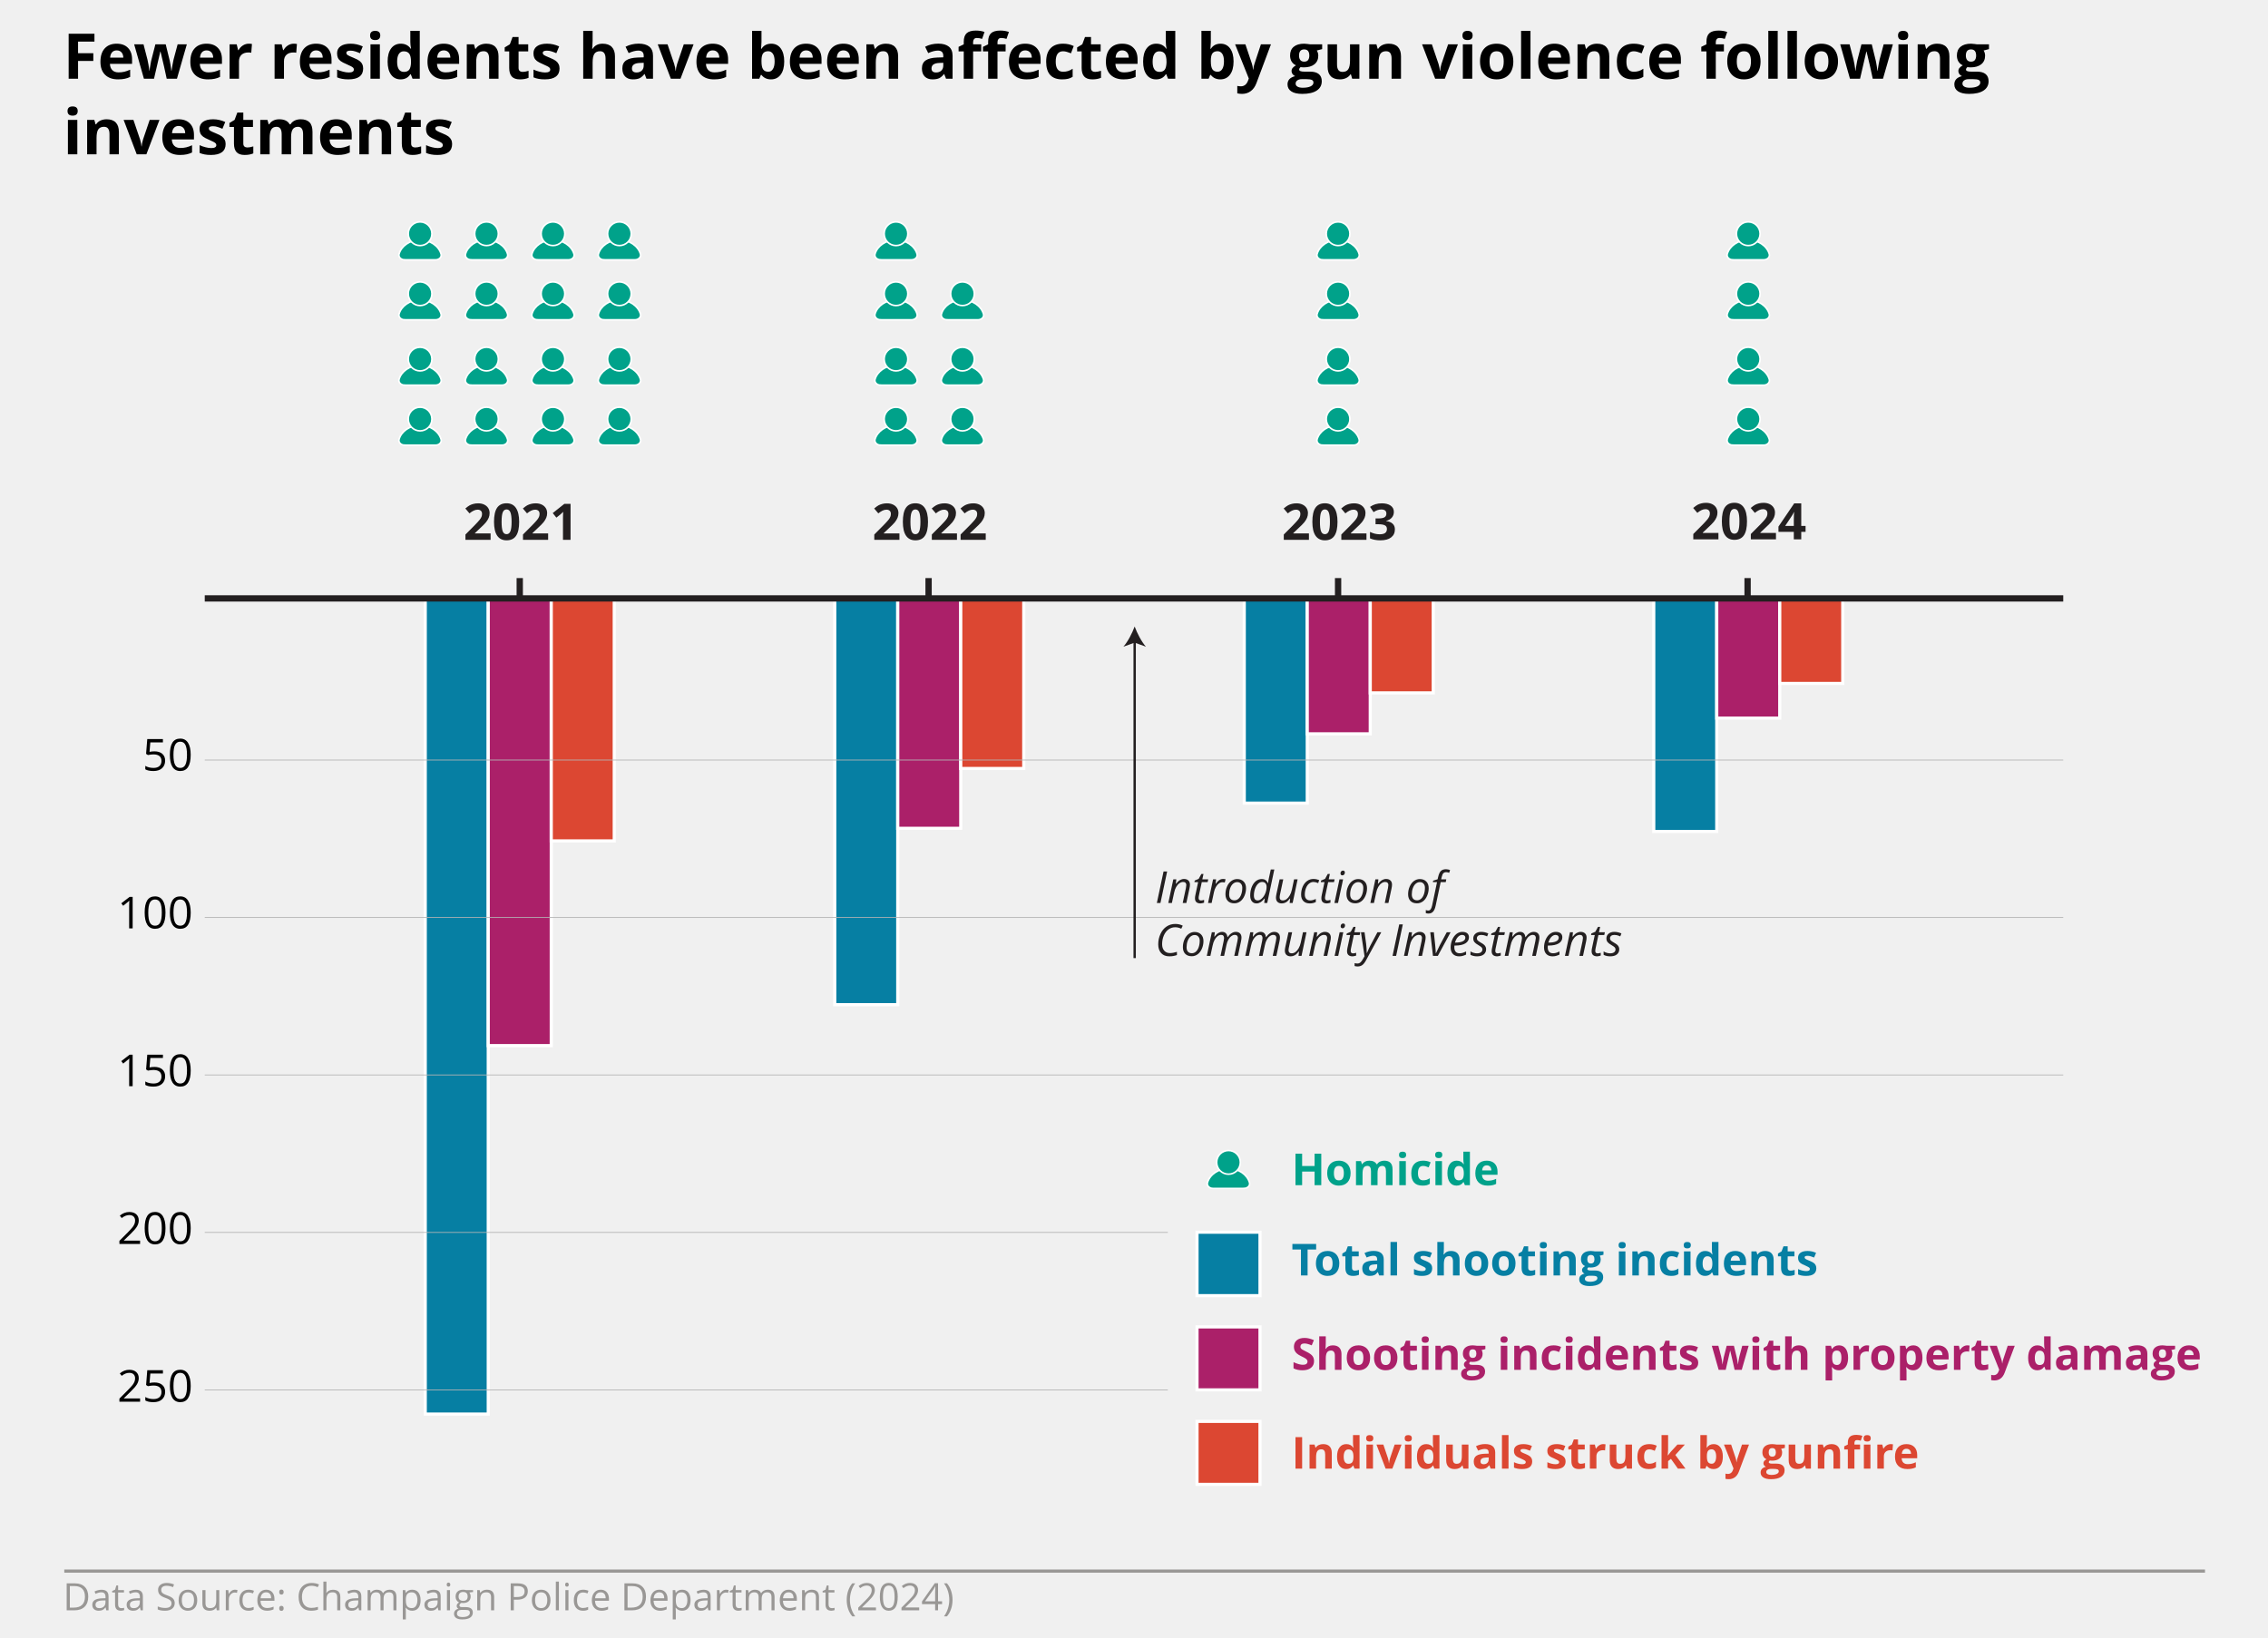
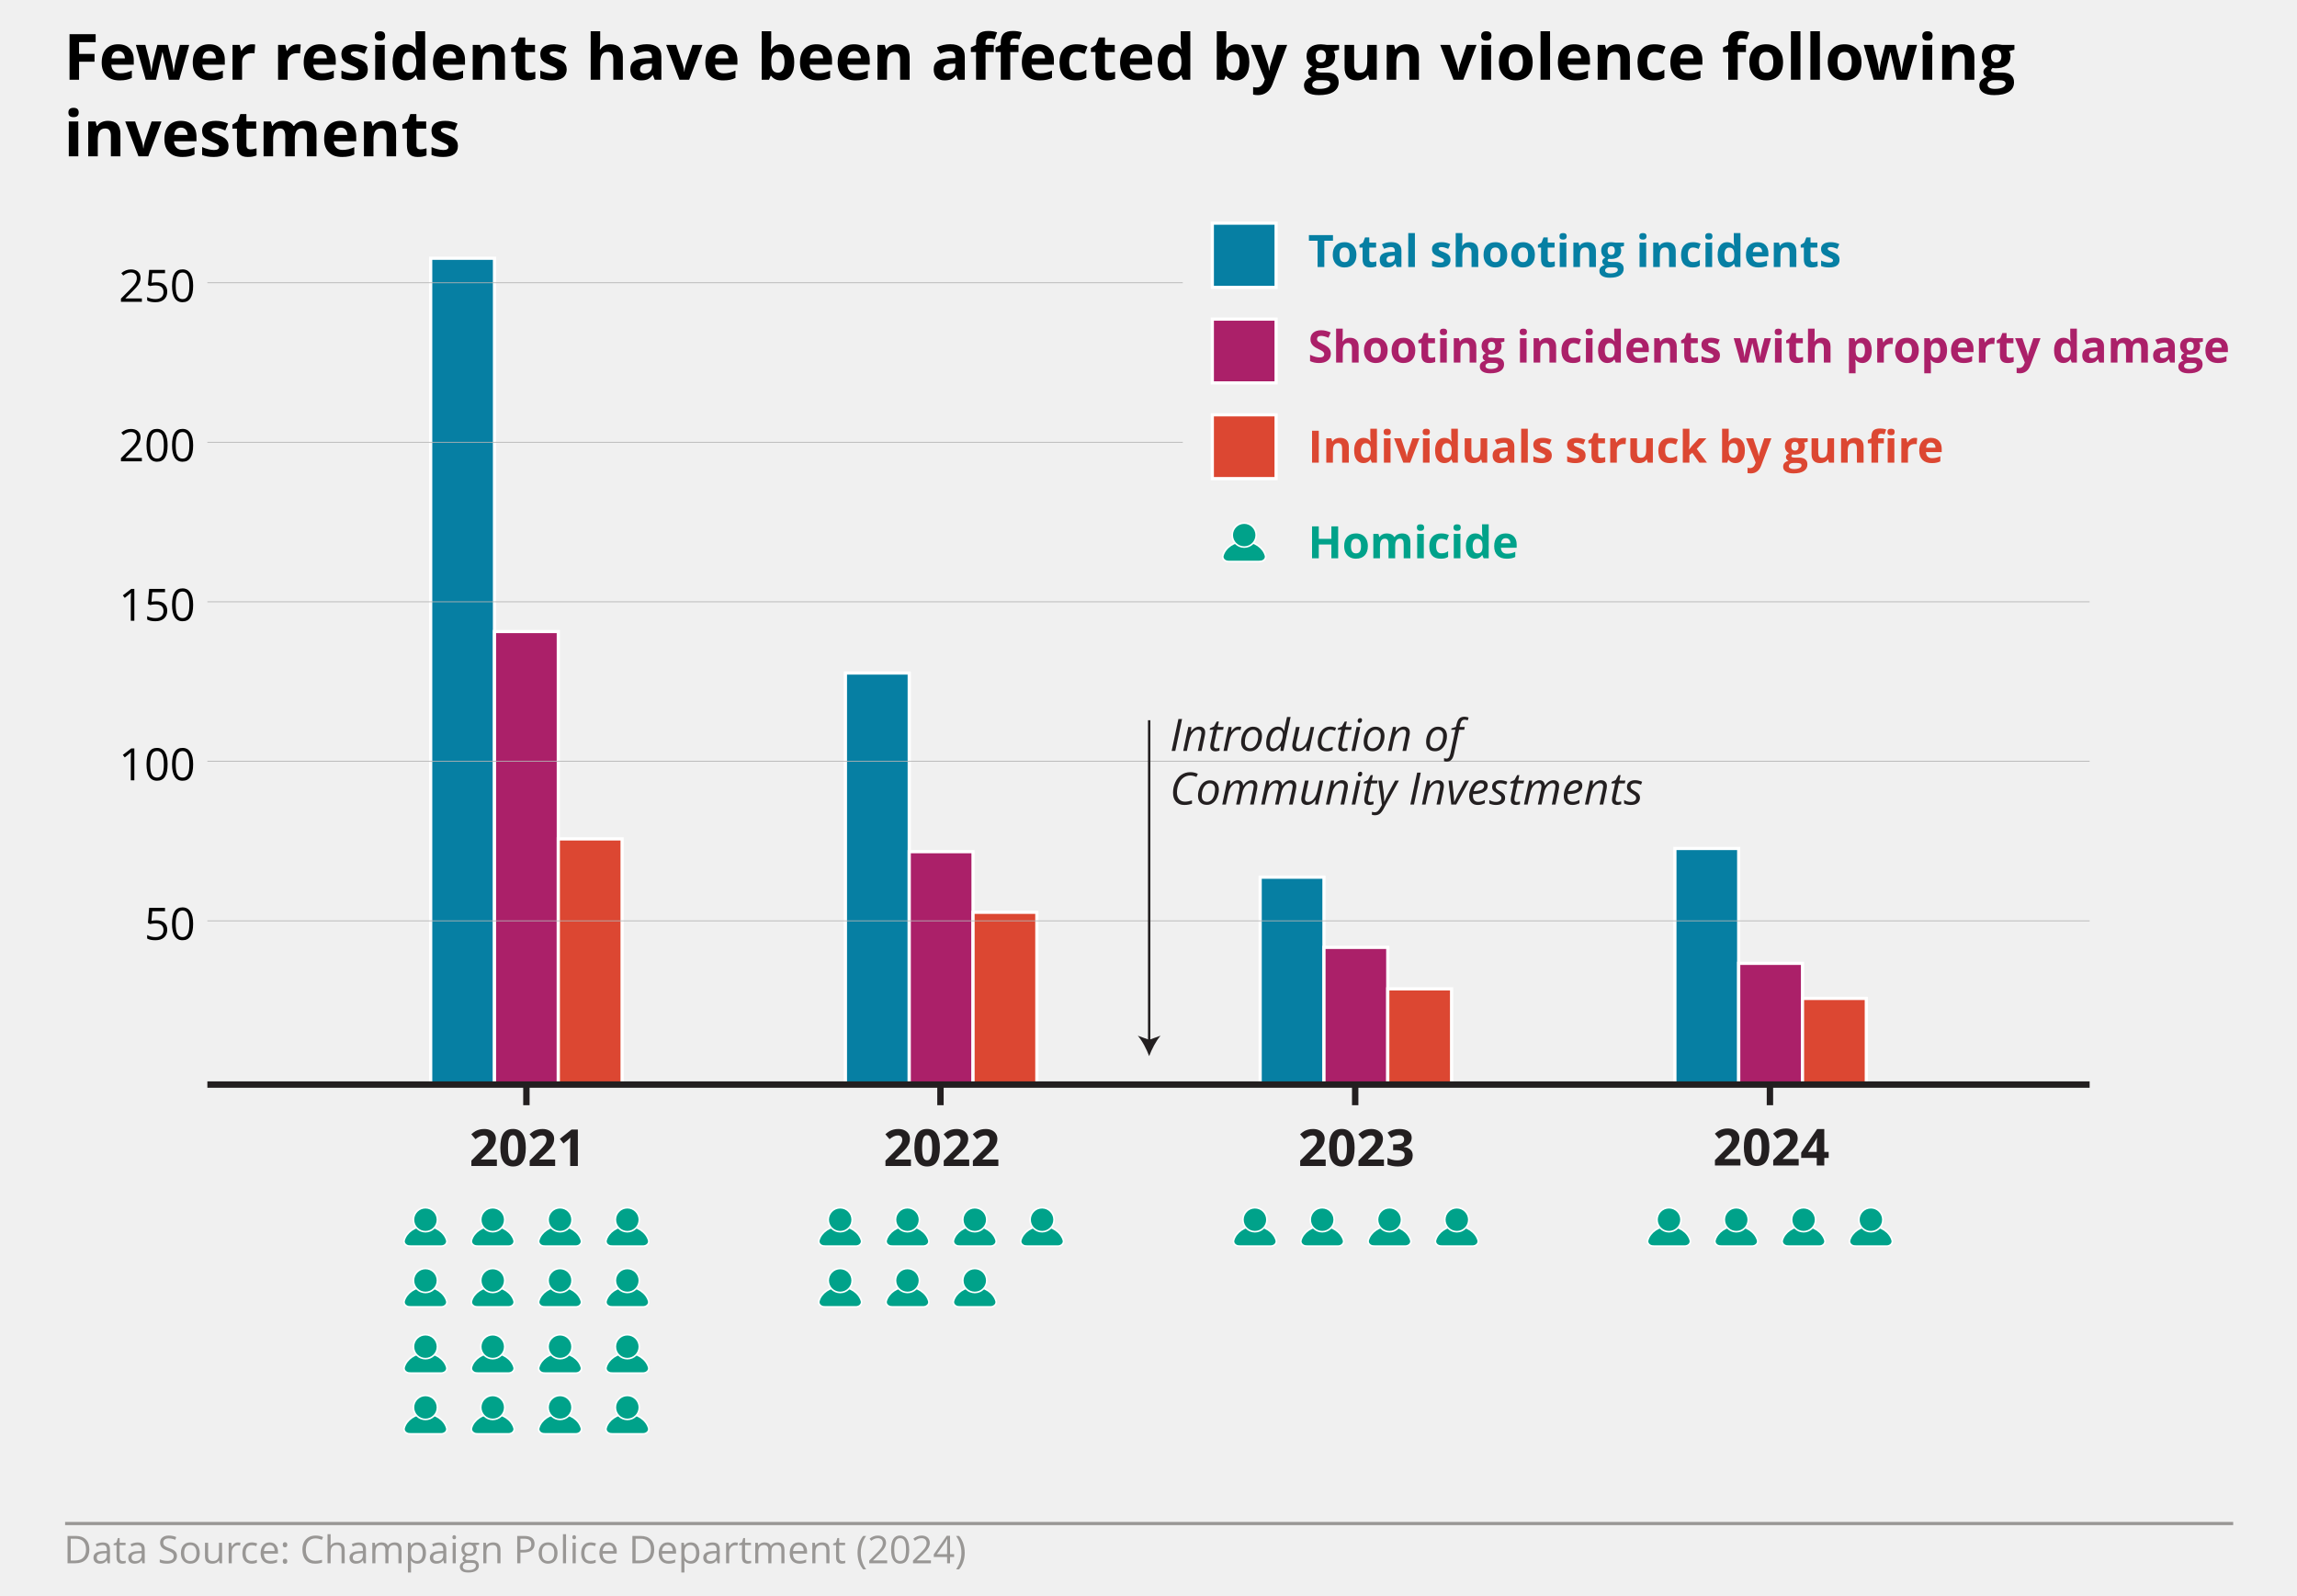
- <svg xmlns="http://www.w3.org/2000/svg" viewBox="0 0 720 520">
+ <svg xmlns="http://www.w3.org/2000/svg" viewBox="0 0 720 500">
  <defs>
    <style>
      .cls-1 {
        stroke: #999795;
      }

      .cls-1, .cls-2, .cls-3, .cls-4, .cls-5, .cls-6, .cls-7, .cls-8 {
        stroke-miterlimit: 10;
      }

      .cls-1, .cls-3, .cls-4, .cls-6 {
        fill: none;
      }

      .cls-9, .cls-10, .cls-11, .cls-12, .cls-13, .cls-14 {
        font-family: OpenSans-Bold, 'Open Sans';
        font-weight: 700;
      }

      .cls-9, .cls-10, .cls-15, .cls-13, .cls-14, .cls-16 {
        font-size: 14px;
      }

      .cls-9, .cls-5 {
        fill: #00a28a;
      }

      .cls-17, .cls-11, .cls-15 {
        fill: #231f20;
      }

      .cls-10, .cls-2 {
        fill: #ab2069;
      }

      .cls-11 {
        font-size: 16px;
      }

      .cls-2, .cls-5, .cls-7, .cls-8 {
        stroke: #fff;
      }

      .cls-12 {
        font-size: 20px;
      }

      .cls-3 {
        stroke-width: 2px;
      }

      .cls-3, .cls-4 {
        stroke: #231f20;
      }

      .cls-4 {
        stroke-width: .75px;
      }

      .cls-18 {
        fill: #999795;
        font-size: 12px;
      }

      .cls-18, .cls-16 {
        font-family: OpenSans, 'Open Sans';
      }

      .cls-5 {
        stroke-width: .5px;
      }

      .cls-15 {
        font-family: OpenSans-Italic, 'Open Sans';
        font-style: italic;
        font-variation-settings: 'wght' 400, 'wdth' 100;
      }

      .cls-13, .cls-7 {
        fill: #067fa3;
      }

      .cls-6 {
        stroke: #b3b3b3;
        stroke-width: .25px;
      }

      .cls-14, .cls-8 {
        fill: #dc4732;
      }
    </style>
  </defs>
  <g id="Layer_5" data-name="Layer 5">
-     <g>
-       <text class="cls-11" transform="translate(276.91 171.42)">
-         <tspan x="0" y="0">2022</tspan>
-       </text>
-       <line class="cls-3" x1="294.79" y1="196.49" x2="294.79" y2="183.56" />
-     </g>
-     <g>
-       <text class="cls-11" transform="translate(147.12 171.42)">
-         <tspan x="0" y="0">2021</tspan>
-       </text>
-       <line class="cls-3" x1="165" y1="196.49" x2="165" y2="183.56" />
-     </g>
-     <g>
-       <text class="cls-11" transform="translate(536.91 171.26)">
-         <tspan x="0" y="0">2024</tspan>
-       </text>
-       <line class="cls-3" x1="554.79" y1="196.49" x2="554.79" y2="183.56" />
-     </g>
-     <g>
-       <text class="cls-11" transform="translate(406.91 171.42)">
-         <tspan x="0" y="0">2023</tspan>
-       </text>
-       <line class="cls-3" x1="424.79" y1="196.49" x2="424.79" y2="183.56" />
-     </g>
-     <g>
-       <g>
-         <g>
-           <path class="cls-5" d="M128.43,122.29c-1.16,0-2.01-.9-1.75-1.83.71-2.54,3.45-4.46,6.6-4.48,3.2-.03,6.01,1.9,6.75,4.48.27.94-.58,1.84-1.75,1.84h-9.85Z" />
-           <path class="cls-5" d="M129.6,114.02c0-2.08,1.68-3.76,3.76-3.76s3.76,1.68,3.76,3.76-1.68,3.76-3.76,3.76-3.76-1.68-3.76-3.76Z" />
-         </g>
-         <g>
-           <path class="cls-5" d="M128.43,141.34c-1.16,0-2.01-.9-1.75-1.83.71-2.54,3.45-4.46,6.6-4.48,3.2-.03,6.01,1.9,6.75,4.48.27.94-.58,1.84-1.75,1.84h-9.85Z" />
-           <path class="cls-5" d="M129.6,133.06c0-2.08,1.68-3.76,3.76-3.76s3.76,1.68,3.76,3.76-1.68,3.76-3.76,3.76-3.76-1.68-3.76-3.76Z" />
-         </g>
-         <g>
-           <path class="cls-5" d="M128.43,82.49c-1.16,0-2.01-.9-1.75-1.83.71-2.54,3.45-4.46,6.6-4.48,3.2-.03,6.01,1.9,6.75,4.48.27.94-.58,1.84-1.75,1.84h-9.85Z" />
-           <path class="cls-5" d="M129.6,74.22c0-2.08,1.68-3.76,3.76-3.76s3.76,1.68,3.76,3.76-1.68,3.76-3.76,3.76-3.76-1.68-3.76-3.76Z" />
-         </g>
-         <g>
-           <path class="cls-5" d="M128.43,101.54c-1.16,0-2.01-.9-1.75-1.83.71-2.54,3.45-4.46,6.6-4.48,3.2-.03,6.01,1.9,6.75,4.48.27.94-.58,1.84-1.75,1.84h-9.85Z" />
-           <path class="cls-5" d="M129.6,93.27c0-2.08,1.68-3.76,3.76-3.76s3.76,1.68,3.76,3.76-1.68,3.76-3.76,3.76-3.76-1.68-3.76-3.76Z" />
-         </g>
-       </g>
-       <g>
-         <g>
-           <path class="cls-5" d="M149.53,122.29c-1.16,0-2.01-.9-1.75-1.83.71-2.54,3.45-4.46,6.6-4.48,3.2-.03,6.01,1.9,6.75,4.48.27.94-.58,1.84-1.75,1.84h-9.85Z" />
-           <path class="cls-5" d="M150.69,114.02c0-2.08,1.68-3.76,3.76-3.76s3.76,1.68,3.76,3.76-1.68,3.76-3.76,3.76-3.76-1.68-3.76-3.76Z" />
-         </g>
-         <g>
-           <path class="cls-5" d="M149.53,141.34c-1.16,0-2.01-.9-1.75-1.83.71-2.54,3.45-4.46,6.6-4.48,3.2-.03,6.01,1.9,6.75,4.48.27.94-.58,1.84-1.75,1.84h-9.85Z" />
-           <path class="cls-5" d="M150.69,133.06c0-2.08,1.68-3.76,3.76-3.76s3.76,1.68,3.76,3.76-1.68,3.76-3.76,3.76-3.76-1.68-3.76-3.76Z" />
-         </g>
-         <g>
-           <path class="cls-5" d="M149.53,82.49c-1.16,0-2.01-.9-1.75-1.83.71-2.54,3.45-4.46,6.6-4.48,3.2-.03,6.01,1.9,6.75,4.48.27.94-.58,1.84-1.75,1.84h-9.85Z" />
-           <path class="cls-5" d="M150.69,74.22c0-2.08,1.68-3.76,3.76-3.76s3.76,1.68,3.76,3.76-1.68,3.76-3.76,3.76-3.76-1.68-3.76-3.76Z" />
-         </g>
-         <g>
-           <path class="cls-5" d="M149.53,101.54c-1.16,0-2.01-.9-1.75-1.83.71-2.54,3.45-4.46,6.6-4.48,3.2-.03,6.01,1.9,6.75,4.48.27.94-.58,1.84-1.75,1.84h-9.85Z" />
-           <path class="cls-5" d="M150.69,93.27c0-2.08,1.68-3.76,3.76-3.76s3.76,1.68,3.76,3.76-1.68,3.76-3.76,3.76-3.76-1.68-3.76-3.76Z" />
-         </g>
-       </g>
-       <g>
-         <g>
-           <path class="cls-5" d="M170.62,122.29c-1.16,0-2.01-.9-1.75-1.83.71-2.54,3.45-4.46,6.6-4.48,3.2-.03,6.01,1.9,6.75,4.48.27.94-.58,1.84-1.75,1.84h-9.85Z" />
-           <path class="cls-5" d="M171.79,114.02c0-2.08,1.68-3.76,3.76-3.76s3.76,1.68,3.76,3.76-1.68,3.76-3.76,3.76-3.76-1.68-3.76-3.76Z" />
-         </g>
-         <g>
-           <path class="cls-5" d="M170.62,141.34c-1.16,0-2.01-.9-1.75-1.83.71-2.54,3.45-4.46,6.6-4.48,3.2-.03,6.01,1.9,6.75,4.48.27.94-.58,1.84-1.75,1.84h-9.85Z" />
-           <path class="cls-5" d="M171.79,133.06c0-2.08,1.68-3.76,3.76-3.76s3.76,1.68,3.76,3.76-1.68,3.76-3.76,3.76-3.76-1.68-3.76-3.76Z" />
-         </g>
-         <g>
-           <path class="cls-5" d="M170.62,82.49c-1.16,0-2.01-.9-1.75-1.83.71-2.54,3.45-4.46,6.6-4.48,3.2-.03,6.01,1.9,6.75,4.48.27.94-.58,1.84-1.75,1.84h-9.85Z" />
-           <path class="cls-5" d="M171.79,74.22c0-2.08,1.68-3.76,3.76-3.76s3.76,1.68,3.76,3.76-1.68,3.76-3.76,3.76-3.76-1.68-3.76-3.76Z" />
-         </g>
-         <g>
-           <path class="cls-5" d="M170.62,101.54c-1.16,0-2.01-.9-1.75-1.83.71-2.54,3.45-4.46,6.6-4.48,3.2-.03,6.01,1.9,6.75,4.48.27.94-.58,1.84-1.75,1.84h-9.85Z" />
-           <path class="cls-5" d="M171.79,93.27c0-2.08,1.68-3.76,3.76-3.76s3.76,1.68,3.76,3.76-1.68,3.76-3.76,3.76-3.76-1.68-3.76-3.76Z" />
-         </g>
-       </g>
-       <g>
-         <g>
-           <path class="cls-5" d="M191.72,122.29c-1.16,0-2.01-.9-1.75-1.83.71-2.54,3.45-4.46,6.6-4.48,3.2-.03,6.01,1.9,6.75,4.48.27.94-.58,1.84-1.75,1.84h-9.85Z" />
-           <path class="cls-5" d="M192.88,114.02c0-2.08,1.68-3.76,3.76-3.76s3.76,1.68,3.76,3.76-1.68,3.76-3.76,3.76-3.76-1.68-3.76-3.76Z" />
-         </g>
-         <g>
-           <path class="cls-5" d="M191.72,141.34c-1.16,0-2.01-.9-1.75-1.83.71-2.54,3.45-4.46,6.6-4.48,3.2-.03,6.01,1.9,6.75,4.48.27.94-.58,1.84-1.75,1.84h-9.85Z" />
-           <path class="cls-5" d="M192.88,133.06c0-2.08,1.68-3.76,3.76-3.76s3.76,1.68,3.76,3.76-1.68,3.76-3.76,3.76-3.76-1.68-3.76-3.76Z" />
-         </g>
-         <g>
-           <path class="cls-5" d="M191.72,82.49c-1.16,0-2.01-.9-1.75-1.83.71-2.54,3.45-4.46,6.6-4.48,3.2-.03,6.01,1.9,6.75,4.48.27.94-.58,1.84-1.75,1.84h-9.85Z" />
-           <path class="cls-5" d="M192.88,74.22c0-2.08,1.68-3.76,3.76-3.76s3.76,1.68,3.76,3.76-1.68,3.76-3.76,3.76-3.76-1.68-3.76-3.76Z" />
-         </g>
-         <g>
-           <path class="cls-5" d="M191.72,101.54c-1.16,0-2.01-.9-1.75-1.83.71-2.54,3.45-4.46,6.6-4.48,3.2-.03,6.01,1.9,6.75,4.48.27.94-.58,1.84-1.75,1.84h-9.85Z" />
-           <path class="cls-5" d="M192.88,93.27c0-2.08,1.68-3.76,3.76-3.76s3.76,1.68,3.76,3.76-1.68,3.76-3.76,3.76-3.76-1.68-3.76-3.76Z" />
-         </g>
-       </g>
-     </g>
-     <g>
-       <g>
-         <path class="cls-5" d="M419.87,122.29c-1.16,0-2.01-.9-1.75-1.83.71-2.54,3.45-4.46,6.6-4.48,3.2-.03,6.01,1.9,6.75,4.48.27.94-.58,1.84-1.75,1.84h-9.85Z" />
-         <path class="cls-5" d="M421.03,114.02c0-2.08,1.68-3.76,3.76-3.76s3.76,1.68,3.76,3.76-1.68,3.76-3.76,3.76-3.76-1.68-3.76-3.76Z" />
-       </g>
-       <g>
-         <path class="cls-5" d="M419.87,141.34c-1.16,0-2.01-.9-1.75-1.83.71-2.54,3.45-4.46,6.6-4.48,3.2-.03,6.01,1.9,6.75,4.48.27.94-.58,1.84-1.75,1.84h-9.85Z" />
-         <path class="cls-5" d="M421.03,133.06c0-2.08,1.68-3.76,3.76-3.76s3.76,1.68,3.76,3.76-1.68,3.76-3.76,3.76-3.76-1.68-3.76-3.76Z" />
-       </g>
-       <g>
-         <path class="cls-5" d="M419.87,82.49c-1.16,0-2.01-.9-1.75-1.83.71-2.54,3.45-4.46,6.6-4.48,3.2-.03,6.01,1.9,6.75,4.48.27.94-.58,1.84-1.75,1.84h-9.85Z" />
-         <path class="cls-5" d="M421.03,74.22c0-2.08,1.68-3.76,3.76-3.76s3.76,1.68,3.76,3.76-1.68,3.76-3.76,3.76-3.76-1.68-3.76-3.76Z" />
-       </g>
-       <g>
-         <path class="cls-5" d="M419.87,101.54c-1.16,0-2.01-.9-1.75-1.83.71-2.54,3.45-4.46,6.6-4.48,3.2-.03,6.01,1.9,6.75,4.48.27.94-.58,1.84-1.75,1.84h-9.85Z" />
-         <path class="cls-5" d="M421.03,93.27c0-2.08,1.68-3.76,3.76-3.76s3.76,1.68,3.76,3.76-1.68,3.76-3.76,3.76-3.76-1.68-3.76-3.76Z" />
-       </g>
-     </g>
-     <g>
-       <g>
-         <path class="cls-5" d="M550.08,122.29c-1.16,0-2.01-.9-1.75-1.83.71-2.54,3.45-4.46,6.6-4.48,3.2-.03,6.01,1.9,6.75,4.48.27.94-.58,1.84-1.75,1.84h-9.85Z" />
-         <path class="cls-5" d="M551.24,114.02c0-2.08,1.68-3.76,3.76-3.76s3.76,1.68,3.76,3.76-1.68,3.76-3.76,3.76-3.76-1.68-3.76-3.76Z" />
-       </g>
-       <g>
-         <path class="cls-5" d="M550.08,141.34c-1.16,0-2.01-.9-1.75-1.83.71-2.54,3.45-4.46,6.6-4.48,3.2-.03,6.01,1.9,6.75,4.48.27.94-.58,1.84-1.75,1.84h-9.85Z" />
-         <path class="cls-5" d="M551.24,133.06c0-2.08,1.68-3.76,3.76-3.76s3.76,1.68,3.76,3.76-1.68,3.76-3.76,3.76-3.76-1.68-3.76-3.76Z" />
-       </g>
-       <g>
-         <path class="cls-5" d="M550.08,82.49c-1.16,0-2.01-.9-1.75-1.83.71-2.54,3.45-4.46,6.6-4.48,3.2-.03,6.01,1.9,6.75,4.48.27.94-.58,1.84-1.75,1.84h-9.85Z" />
-         <path class="cls-5" d="M551.24,74.22c0-2.08,1.68-3.76,3.76-3.76s3.76,1.68,3.76,3.76-1.68,3.76-3.76,3.76-3.76-1.68-3.76-3.76Z" />
-       </g>
-       <g>
-         <path class="cls-5" d="M550.08,101.54c-1.16,0-2.01-.9-1.75-1.83.71-2.54,3.45-4.46,6.6-4.48,3.2-.03,6.01,1.9,6.75,4.48.27.94-.58,1.84-1.75,1.84h-9.85Z" />
-         <path class="cls-5" d="M551.24,93.27c0-2.08,1.68-3.76,3.76-3.76s3.76,1.68,3.76,3.76-1.68,3.76-3.76,3.76-3.76-1.68-3.76-3.76Z" />
-       </g>
-     </g>
-     <g>
-       <g>
-         <g>
-           <path class="cls-5" d="M279.53,122.29c-1.16,0-2.01-.9-1.75-1.83.71-2.54,3.45-4.46,6.6-4.48,3.2-.03,6.01,1.9,6.75,4.48.27.94-.58,1.84-1.75,1.84h-9.85Z" />
-           <path class="cls-5" d="M280.69,114.02c0-2.08,1.68-3.76,3.76-3.76s3.76,1.68,3.76,3.76-1.68,3.76-3.76,3.76-3.76-1.68-3.76-3.76Z" />
-         </g>
-         <g>
-           <path class="cls-5" d="M279.53,141.34c-1.16,0-2.01-.9-1.75-1.83.71-2.54,3.45-4.46,6.6-4.48,3.2-.03,6.01,1.9,6.75,4.48.27.94-.58,1.84-1.75,1.84h-9.85Z" />
-           <path class="cls-5" d="M280.69,133.06c0-2.08,1.68-3.76,3.76-3.76s3.76,1.68,3.76,3.76-1.68,3.76-3.76,3.76-3.76-1.68-3.76-3.76Z" />
-         </g>
-         <g>
-           <path class="cls-5" d="M279.53,82.49c-1.16,0-2.01-.9-1.75-1.83.71-2.54,3.45-4.46,6.6-4.48,3.2-.03,6.01,1.9,6.75,4.48.27.94-.58,1.84-1.75,1.84h-9.85Z" />
-           <path class="cls-5" d="M280.69,74.22c0-2.08,1.68-3.76,3.76-3.76s3.76,1.68,3.76,3.76-1.68,3.76-3.76,3.76-3.76-1.68-3.76-3.76Z" />
-         </g>
-         <g>
-           <path class="cls-5" d="M279.53,101.54c-1.16,0-2.01-.9-1.75-1.83.71-2.54,3.45-4.46,6.6-4.48,3.2-.03,6.01,1.9,6.75,4.48.27.94-.58,1.84-1.75,1.84h-9.85Z" />
-           <path class="cls-5" d="M280.69,93.27c0-2.08,1.68-3.76,3.76-3.76s3.76,1.68,3.76,3.76-1.68,3.76-3.76,3.76-3.76-1.68-3.76-3.76Z" />
-         </g>
-       </g>
-       <g>
-         <g>
-           <path class="cls-5" d="M300.62,122.29c-1.16,0-2.01-.9-1.75-1.83.71-2.54,3.45-4.46,6.6-4.48,3.2-.03,6.01,1.9,6.75,4.48.27.94-.58,1.84-1.75,1.84h-9.85Z" />
-           <path class="cls-5" d="M301.79,114.02c0-2.08,1.68-3.76,3.76-3.76s3.76,1.68,3.76,3.76-1.68,3.76-3.76,3.76-3.76-1.68-3.76-3.76Z" />
-         </g>
-         <g>
-           <path class="cls-5" d="M300.62,141.34c-1.16,0-2.01-.9-1.75-1.83.71-2.54,3.45-4.46,6.6-4.48,3.2-.03,6.01,1.9,6.75,4.48.27.94-.58,1.84-1.75,1.84h-9.85Z" />
-           <path class="cls-5" d="M301.79,133.06c0-2.08,1.68-3.76,3.76-3.76s3.76,1.68,3.76,3.76-1.68,3.76-3.76,3.76-3.76-1.68-3.76-3.76Z" />
-         </g>
-         <g>
-           <path class="cls-5" d="M300.62,101.54c-1.16,0-2.01-.9-1.75-1.83.71-2.54,3.45-4.46,6.6-4.48,3.2-.03,6.01,1.9,6.75,4.48.27.94-.58,1.84-1.75,1.84h-9.85Z" />
-           <path class="cls-5" d="M301.79,93.27c0-2.08,1.68-3.76,3.76-3.76s3.76,1.68,3.76,3.76-1.68,3.76-3.76,3.76-3.76-1.68-3.76-3.76Z" />
-         </g>
-       </g>
-     </g>
-     <rect class="cls-7" x="135" y="190.02" width="20" height="259" />
-     <rect class="cls-7" x="265" y="190.02" width="20" height="129" />
-     <rect class="cls-7" x="395" y="190.02" width="20" height="65" />
-     <rect class="cls-7" x="525" y="190.02" width="20" height="74" />
-     <rect class="cls-2" x="155" y="190.02" width="20" height="142" />
-     <rect class="cls-2" x="285" y="190.02" width="20" height="73" />
-     <rect class="cls-2" x="415" y="190.02" width="20" height="43" />
-     <rect class="cls-2" x="545" y="190.02" width="20" height="38" />
-     <rect class="cls-8" x="175" y="190.02" width="20" height="77" />
-     <rect class="cls-8" x="305" y="190.02" width="20" height="54" />
-     <rect class="cls-8" x="435" y="190.02" width="20" height="30" />
-     <rect class="cls-8" x="565" y="190.02" width="20" height="27" />
-     <line class="cls-3" x1="655" y1="190.02" x2="65" y2="190.02" />
-     <g>
-       <line class="cls-6" x1="65" y1="241.34" x2="655" y2="241.34" />
-       <line class="cls-6" x1="65" y1="291.34" x2="655" y2="291.34" />
-       <line class="cls-6" x1="65" y1="341.34" x2="655" y2="341.34" />
-       <line class="cls-6" x1="65" y1="391.34" x2="370.74" y2="391.34" />
-       <line class="cls-6" x1="65" y1="441.34" x2="370.74" y2="441.34" />
-     </g>
-     <text class="cls-16" transform="translate(37.22 294.79)">
+     <line class="cls-3" x1="294.79" y1="346.42" x2="294.79" y2="333.49" />
+     <line class="cls-3" x1="165" y1="346.42" x2="165" y2="333.49" />
+     <line class="cls-3" x1="554.79" y1="346.42" x2="554.79" y2="333.49" />
+     <line class="cls-3" x1="424.79" y1="346.42" x2="424.79" y2="333.49" />
+     <text class="cls-11" transform="translate(276.91 365.47)">
+       <tspan x="0" y="0">2022</tspan>
+     </text>
+     <text class="cls-11" transform="translate(147.12 365.47)">
+       <tspan x="0" y="0">2021</tspan>
+     </text>
+     <text class="cls-11" transform="translate(536.91 365.31)">
+       <tspan x="0" y="0">2024</tspan>
+     </text>
+     <text class="cls-11" transform="translate(406.91 365.47)">
+       <tspan x="0" y="0">2023</tspan>
+     </text>
+     <g>
+       <g>
+         <g>
+           <path class="cls-5" d="M128.43,430.38c-1.16,0-2.01-.9-1.75-1.83.71-2.54,3.45-4.46,6.6-4.48,3.2-.03,6.01,1.9,6.75,4.48.27.94-.58,1.84-1.75,1.84h-9.85Z" />
+           <path class="cls-5" d="M129.6,422.11c0-2.08,1.68-3.76,3.76-3.76s3.76,1.68,3.76,3.76-1.68,3.76-3.76,3.76-3.76-1.68-3.76-3.76Z" />
+         </g>
+         <g>
+           <path class="cls-5" d="M128.43,449.43c-1.16,0-2.01-.9-1.75-1.83.71-2.54,3.45-4.46,6.6-4.48,3.2-.03,6.01,1.9,6.75,4.48.27.94-.58,1.84-1.75,1.84h-9.85Z" />
+           <path class="cls-5" d="M129.6,441.15c0-2.08,1.68-3.76,3.76-3.76s3.76,1.68,3.76,3.76-1.68,3.76-3.76,3.76-3.76-1.68-3.76-3.76Z" />
+         </g>
+         <g>
+           <path class="cls-5" d="M128.43,390.58c-1.16,0-2.01-.9-1.75-1.83.71-2.54,3.45-4.46,6.6-4.48,3.2-.03,6.01,1.9,6.75,4.48.27.94-.58,1.84-1.75,1.84h-9.85Z" />
+           <path class="cls-5" d="M129.6,382.31c0-2.08,1.68-3.76,3.76-3.76s3.76,1.68,3.76,3.76-1.68,3.76-3.76,3.76-3.76-1.68-3.76-3.76Z" />
+         </g>
+         <g>
+           <path class="cls-5" d="M128.43,409.63c-1.16,0-2.01-.9-1.75-1.83.71-2.54,3.45-4.46,6.6-4.48,3.2-.03,6.01,1.9,6.75,4.48.27.94-.58,1.84-1.75,1.84h-9.85Z" />
+           <path class="cls-5" d="M129.6,401.36c0-2.08,1.68-3.76,3.76-3.76s3.76,1.68,3.76,3.76-1.68,3.76-3.76,3.76-3.76-1.68-3.76-3.76Z" />
+         </g>
+       </g>
+       <g>
+         <g>
+           <path class="cls-5" d="M149.53,430.38c-1.16,0-2.01-.9-1.75-1.83.71-2.54,3.45-4.46,6.6-4.48,3.2-.03,6.01,1.9,6.75,4.48.27.94-.58,1.84-1.75,1.84h-9.85Z" />
+           <path class="cls-5" d="M150.69,422.11c0-2.08,1.68-3.76,3.76-3.76s3.76,1.68,3.76,3.76-1.68,3.76-3.76,3.76-3.76-1.68-3.76-3.76Z" />
+         </g>
+         <g>
+           <path class="cls-5" d="M149.53,449.43c-1.16,0-2.01-.9-1.75-1.83.71-2.54,3.45-4.46,6.6-4.48,3.2-.03,6.01,1.9,6.75,4.48.27.94-.58,1.84-1.75,1.84h-9.85Z" />
+           <path class="cls-5" d="M150.69,441.15c0-2.08,1.68-3.76,3.76-3.76s3.76,1.68,3.76,3.76-1.68,3.76-3.76,3.76-3.76-1.68-3.76-3.76Z" />
+         </g>
+         <g>
+           <path class="cls-5" d="M149.53,390.58c-1.16,0-2.01-.9-1.75-1.83.71-2.54,3.45-4.46,6.6-4.48,3.2-.03,6.01,1.9,6.75,4.48.27.94-.58,1.84-1.75,1.84h-9.85Z" />
+           <path class="cls-5" d="M150.69,382.31c0-2.08,1.68-3.76,3.76-3.76s3.76,1.68,3.76,3.76-1.68,3.76-3.76,3.76-3.76-1.68-3.76-3.76Z" />
+         </g>
+         <g>
+           <path class="cls-5" d="M149.53,409.63c-1.16,0-2.01-.9-1.75-1.83.71-2.54,3.45-4.46,6.6-4.48,3.2-.03,6.01,1.9,6.75,4.48.27.94-.58,1.84-1.75,1.84h-9.85Z" />
+           <path class="cls-5" d="M150.69,401.36c0-2.08,1.68-3.76,3.76-3.76s3.76,1.68,3.76,3.76-1.68,3.76-3.76,3.76-3.76-1.68-3.76-3.76Z" />
+         </g>
+       </g>
+       <g>
+         <g>
+           <path class="cls-5" d="M170.62,430.38c-1.16,0-2.01-.9-1.75-1.83.71-2.54,3.45-4.46,6.6-4.48,3.2-.03,6.01,1.9,6.75,4.48.27.94-.58,1.84-1.75,1.84h-9.85Z" />
+           <path class="cls-5" d="M171.79,422.11c0-2.08,1.68-3.76,3.76-3.76s3.76,1.68,3.76,3.76-1.68,3.76-3.76,3.76-3.76-1.68-3.76-3.76Z" />
+         </g>
+         <g>
+           <path class="cls-5" d="M170.62,449.43c-1.16,0-2.01-.9-1.75-1.83.71-2.54,3.45-4.46,6.6-4.48,3.2-.03,6.01,1.9,6.75,4.48.27.94-.58,1.84-1.75,1.84h-9.85Z" />
+           <path class="cls-5" d="M171.79,441.15c0-2.08,1.68-3.76,3.76-3.76s3.76,1.68,3.76,3.76-1.68,3.76-3.76,3.76-3.76-1.68-3.76-3.76Z" />
+         </g>
+         <g>
+           <path class="cls-5" d="M170.62,390.58c-1.16,0-2.01-.9-1.75-1.83.71-2.54,3.45-4.46,6.6-4.48,3.2-.03,6.01,1.9,6.75,4.48.27.94-.58,1.84-1.75,1.84h-9.85Z" />
+           <path class="cls-5" d="M171.79,382.31c0-2.08,1.68-3.76,3.76-3.76s3.76,1.68,3.76,3.76-1.68,3.76-3.76,3.76-3.76-1.68-3.76-3.76Z" />
+         </g>
+         <g>
+           <path class="cls-5" d="M170.62,409.63c-1.16,0-2.01-.9-1.75-1.83.71-2.54,3.45-4.46,6.6-4.48,3.2-.03,6.01,1.9,6.75,4.48.27.94-.58,1.84-1.75,1.84h-9.85Z" />
+           <path class="cls-5" d="M171.79,401.36c0-2.08,1.68-3.76,3.76-3.76s3.76,1.68,3.76,3.76-1.68,3.76-3.76,3.76-3.76-1.68-3.76-3.76Z" />
+         </g>
+       </g>
+       <g>
+         <g>
+           <path class="cls-5" d="M191.72,430.38c-1.16,0-2.01-.9-1.75-1.83.71-2.54,3.45-4.46,6.6-4.48,3.2-.03,6.01,1.9,6.75,4.48.27.94-.58,1.84-1.75,1.84h-9.85Z" />
+           <path class="cls-5" d="M192.88,422.11c0-2.08,1.68-3.76,3.76-3.76s3.76,1.68,3.76,3.76-1.68,3.76-3.76,3.76-3.76-1.68-3.76-3.76Z" />
+         </g>
+         <g>
+           <path class="cls-5" d="M191.72,449.43c-1.16,0-2.01-.9-1.75-1.83.71-2.54,3.45-4.46,6.6-4.48,3.2-.03,6.01,1.9,6.75,4.48.27.94-.58,1.84-1.75,1.84h-9.85Z" />
+           <path class="cls-5" d="M192.88,441.15c0-2.08,1.68-3.76,3.76-3.76s3.76,1.68,3.76,3.76-1.68,3.76-3.76,3.76-3.76-1.68-3.76-3.76Z" />
+         </g>
+         <g>
+           <path class="cls-5" d="M191.72,390.58c-1.16,0-2.01-.9-1.75-1.83.71-2.54,3.45-4.46,6.6-4.48,3.2-.03,6.01,1.9,6.75,4.48.27.94-.58,1.84-1.75,1.84h-9.85Z" />
+           <path class="cls-5" d="M192.88,382.31c0-2.08,1.68-3.76,3.76-3.76s3.76,1.68,3.76,3.76-1.68,3.76-3.76,3.76-3.76-1.68-3.76-3.76Z" />
+         </g>
+         <g>
+           <path class="cls-5" d="M191.72,409.63c-1.16,0-2.01-.9-1.75-1.83.71-2.54,3.45-4.46,6.6-4.48,3.2-.03,6.01,1.9,6.75,4.48.27.94-.58,1.84-1.75,1.84h-9.85Z" />
+           <path class="cls-5" d="M192.88,401.36c0-2.08,1.68-3.76,3.76-3.76s3.76,1.68,3.76,3.76-1.68,3.76-3.76,3.76-3.76-1.68-3.76-3.76Z" />
+         </g>
+       </g>
+     </g>
+     <g>
+       <g>
+         <path class="cls-5" d="M388.43,390.58c-1.16,0-2.01-.9-1.75-1.83.71-2.54,3.45-4.46,6.6-4.48,3.2-.03,6.01,1.9,6.75,4.48.27.94-.58,1.84-1.75,1.84h-9.85Z" />
+         <path class="cls-5" d="M389.6,382.31c0-2.08,1.68-3.76,3.76-3.76s3.76,1.68,3.76,3.76-1.68,3.76-3.76,3.76-3.76-1.68-3.76-3.76Z" />
+       </g>
+       <g>
+         <path class="cls-5" d="M409.53,390.58c-1.16,0-2.01-.9-1.75-1.83.71-2.54,3.45-4.46,6.6-4.48,3.2-.03,6.01,1.9,6.75,4.48.27.94-.58,1.84-1.75,1.84h-9.85Z" />
+         <path class="cls-5" d="M410.69,382.31c0-2.08,1.68-3.76,3.76-3.76s3.76,1.68,3.76,3.76-1.68,3.76-3.76,3.76-3.76-1.68-3.76-3.76Z" />
+       </g>
+       <g>
+         <path class="cls-5" d="M430.62,390.58c-1.16,0-2.01-.9-1.75-1.83.71-2.54,3.45-4.46,6.6-4.48,3.2-.03,6.01,1.9,6.75,4.48.27.94-.58,1.84-1.75,1.84h-9.85Z" />
+         <path class="cls-5" d="M431.79,382.31c0-2.08,1.68-3.76,3.76-3.76s3.76,1.68,3.76,3.76-1.68,3.76-3.76,3.76-3.76-1.68-3.76-3.76Z" />
+       </g>
+       <g>
+         <path class="cls-5" d="M451.72,390.58c-1.16,0-2.01-.9-1.75-1.83.71-2.54,3.45-4.46,6.6-4.48,3.2-.03,6.01,1.9,6.75,4.48.27.94-.58,1.84-1.75,1.84h-9.85Z" />
+         <path class="cls-5" d="M452.88,382.31c0-2.08,1.68-3.76,3.76-3.76s3.76,1.68,3.76,3.76-1.68,3.76-3.76,3.76-3.76-1.68-3.76-3.76Z" />
+       </g>
+     </g>
+     <g>
+       <g>
+         <path class="cls-5" d="M518.22,390.58c-1.16,0-2.01-.9-1.75-1.83.71-2.54,3.45-4.46,6.6-4.48,3.2-.03,6.01,1.9,6.75,4.48.27.94-.58,1.84-1.75,1.84h-9.85Z" />
+         <path class="cls-5" d="M519.39,382.31c0-2.08,1.68-3.76,3.76-3.76s3.76,1.68,3.76,3.76-1.68,3.76-3.76,3.76-3.76-1.68-3.76-3.76Z" />
+       </g>
+       <g>
+         <path class="cls-5" d="M539.32,390.58c-1.16,0-2.01-.9-1.75-1.83.71-2.54,3.45-4.46,6.6-4.48,3.2-.03,6.01,1.9,6.75,4.48.27.94-.58,1.84-1.75,1.84h-9.85Z" />
+         <path class="cls-5" d="M540.48,382.31c0-2.08,1.68-3.76,3.76-3.76s3.76,1.68,3.76,3.76-1.68,3.76-3.76,3.76-3.76-1.68-3.76-3.76Z" />
+       </g>
+       <g>
+         <path class="cls-5" d="M560.41,390.58c-1.16,0-2.01-.9-1.75-1.83.71-2.54,3.45-4.46,6.6-4.48,3.2-.03,6.01,1.9,6.75,4.48.27.94-.58,1.84-1.75,1.84h-9.85Z" />
+         <path class="cls-5" d="M561.58,382.31c0-2.08,1.68-3.76,3.76-3.76s3.76,1.68,3.76,3.76-1.68,3.76-3.76,3.76-3.76-1.68-3.76-3.76Z" />
+       </g>
+       <g>
+         <path class="cls-5" d="M581.51,390.58c-1.16,0-2.01-.9-1.75-1.83.71-2.54,3.45-4.46,6.6-4.48,3.2-.03,6.01,1.9,6.75,4.48.27.94-.58,1.84-1.75,1.84h-9.85Z" />
+         <path class="cls-5" d="M582.67,382.31c0-2.08,1.68-3.76,3.76-3.76s3.76,1.68,3.76,3.76-1.68,3.76-3.76,3.76-3.76-1.68-3.76-3.76Z" />
+       </g>
+     </g>
+     <rect class="cls-7" x="135" y="80.95" width="20" height="259" />
+     <rect class="cls-7" x="265" y="210.95" width="20" height="129" />
+     <rect class="cls-7" x="395" y="274.95" width="20" height="65" />
+     <rect class="cls-7" x="525" y="265.95" width="20" height="74" />
+     <rect class="cls-2" x="155" y="197.95" width="20" height="142" />
+     <rect class="cls-2" x="285" y="266.95" width="20" height="73" />
+     <rect class="cls-2" x="415" y="296.95" width="20" height="43" />
+     <rect class="cls-2" x="545" y="301.95" width="20" height="38" />
+     <rect class="cls-8" x="175" y="262.95" width="20" height="77" />
+     <rect class="cls-8" x="305" y="285.95" width="20" height="54" />
+     <rect class="cls-8" x="435" y="309.95" width="20" height="30" />
+     <rect class="cls-8" x="565" y="312.95" width="20" height="27" />
+     <line class="cls-3" x1="655" y1="339.95" x2="65" y2="339.95" />
+     <g>
+       <line class="cls-6" x1="65" y1="288.63" x2="655" y2="288.63" />
+       <line class="cls-6" x1="65" y1="238.63" x2="655" y2="238.63" />
+       <line class="cls-6" x1="65" y1="188.63" x2="655" y2="188.63" />
+       <line class="cls-6" x1="65" y1="138.63" x2="370.74" y2="138.63" />
+       <line class="cls-6" x1="65" y1="88.63" x2="370.74" y2="88.63" />
+     </g>
+     <text class="cls-16" transform="translate(37.22 244.58)">
      <tspan x="0" y="0">100</tspan>
    </text>
-     <text class="cls-16" transform="translate(37.22 344.9)">
+     <text class="cls-16" transform="translate(37.22 194.58)">
      <tspan x="0" y="0">150</tspan>
    </text>
-     <text class="cls-16" transform="translate(45.22 244.69)">
+     <text class="cls-16" transform="translate(45.22 294.57)">
      <tspan x="0" y="0">50</tspan>
    </text>
-     <text class="cls-16" transform="translate(37.22 395)">
+     <text class="cls-16" transform="translate(37.22 144.59)">
      <tspan x="0" y="0">200</tspan>
    </text>
-     <text class="cls-16" transform="translate(37.22 445.1)">
+     <text class="cls-16" transform="translate(37.22 94.59)">
      <tspan x="0" y="0">250</tspan>
    </text>
-     <text class="cls-9" transform="translate(410 376.34)">
-       <tspan x="0" y="0">Homicide</tspan>
-     </text>
-     <text class="cls-15" transform="translate(366.66 286.73)">
+     <text class="cls-15" transform="translate(366.66 235.37)">
      <tspan x="0" y="0">Introduction of </tspan>
      <tspan x="0" y="16.8">Community Investments</tspan>
    </text>
-     <rect class="cls-7" x="380" y="391.27" width="20" height="20.15" />
-     <rect class="cls-2" x="380" y="421.34" width="20" height="20" />
-     <rect class="cls-8" x="380" y="451.34" width="20" height="20" />
-     <g>
-       <path class="cls-5" d="M394.92,377.36c1.16,0,2.01-.9,1.75-1.83-.71-2.54-3.45-4.46-6.6-4.48-3.2-.03-6.01,1.9-6.75,4.48-.27.94.58,1.84,1.75,1.84h9.85Z" />
-       <path class="cls-5" d="M393.76,369.09c0-2.08-1.68-3.76-3.76-3.76s-3.76,1.68-3.76,3.76,1.68,3.76,3.76,3.76,3.76-1.68,3.76-3.76Z" />
-     </g>
-     <text class="cls-10" transform="translate(410 434.98)">
-       <tspan x="0" y="0">Shooting incidents with property damage</tspan>
-     </text>
-     <text class="cls-13" transform="translate(410 405.01)">
-       <tspan x="0" y="0">Total shooting incidents</tspan>
-     </text>
-     <text class="cls-14" transform="translate(410 466.34)">
-       <tspan x="0" y="0">Individuals struck by gunfire</tspan>
-     </text>
+     <text class="cls-9" transform="translate(410 174.98)">
+       <tspan x="0" y="0">Homicide</tspan>
+     </text>
+     <g>
+       <path class="cls-5" d="M394.92,175.99c1.16,0,2.01-.9,1.75-1.83-.71-2.54-3.45-4.46-6.6-4.48-3.2-.03-6.01,1.9-6.75,4.48-.27.94.58,1.84,1.75,1.84h9.85Z" />
+       <path class="cls-5" d="M393.76,167.72c0-2.08-1.68-3.76-3.76-3.76s-3.76,1.68-3.76,3.76,1.68,3.76,3.76,3.76,3.76-1.68,3.76-3.76Z" />
+     </g>
    <text class="cls-12" transform="translate(20 25)">
      <tspan x="0" y="0">Fewer residents have been affected by gun violence following </tspan>
      <tspan x="0" y="24">investments</tspan>
    </text>
    <g>
-       <line class="cls-4" x1="360.21" y1="203.46" x2="360.21" y2="304.23" />
-       <path class="cls-17" d="M360.21,198.94c-.79,2.13-2.14,4.77-3.57,6.41l3.57-1.29,3.57,1.29c-1.43-1.64-2.78-4.28-3.57-6.41Z" />
+       <line class="cls-4" x1="360.21" y1="326.51" x2="360.21" y2="225.75" />
+       <path class="cls-17" d="M360.21,331.04c.79-2.13,2.14-4.77,3.57-6.41l-3.57,1.29-3.57-1.29c1.43,1.64,2.78,4.28,3.57,6.41Z" />
+     </g>
+     <rect class="cls-7" x="380" y="69.94" width="20" height="20.15" />
+     <rect class="cls-2" x="380" y="100.02" width="20" height="20" />
+     <rect class="cls-8" x="380" y="130.02" width="20" height="20" />
+     <text class="cls-10" transform="translate(410 113.65)">
+       <tspan x="0" y="0">Shooting incidents with property damage</tspan>
+     </text>
+     <text class="cls-13" transform="translate(410 83.69)">
+       <tspan x="0" y="0">Total shooting incidents</tspan>
+     </text>
+     <text class="cls-14" transform="translate(410 145.02)">
+       <tspan x="0" y="0">Individuals struck by gunfire</tspan>
+     </text>
+     <g>
+       <g>
+         <g>
+           <path class="cls-5" d="M258.43,390.58c-1.16,0-2.01-.9-1.75-1.83.71-2.54,3.45-4.46,6.6-4.48,3.2-.03,6.01,1.9,6.75,4.48.27.94-.58,1.84-1.75,1.84h-9.85Z" />
+           <path class="cls-5" d="M259.6,382.31c0-2.08,1.68-3.76,3.76-3.76s3.76,1.68,3.76,3.76-1.68,3.76-3.76,3.76-3.76-1.68-3.76-3.76Z" />
+         </g>
+         <g>
+           <path class="cls-5" d="M258.43,409.63c-1.16,0-2.01-.9-1.75-1.83.71-2.54,3.45-4.46,6.6-4.48,3.2-.03,6.01,1.9,6.75,4.48.27.94-.58,1.84-1.75,1.84h-9.85Z" />
+           <path class="cls-5" d="M259.6,401.36c0-2.08,1.68-3.76,3.76-3.76s3.76,1.68,3.76,3.76-1.68,3.76-3.76,3.76-3.76-1.68-3.76-3.76Z" />
+         </g>
+       </g>
+       <g>
+         <g>
+           <path class="cls-5" d="M279.53,390.58c-1.16,0-2.01-.9-1.75-1.83.71-2.54,3.45-4.46,6.6-4.48,3.2-.03,6.01,1.9,6.75,4.48.27.94-.58,1.84-1.75,1.84h-9.85Z" />
+           <path class="cls-5" d="M280.69,382.31c0-2.08,1.68-3.76,3.76-3.76s3.76,1.68,3.76,3.76-1.68,3.76-3.76,3.76-3.76-1.68-3.76-3.76Z" />
+         </g>
+         <g>
+           <path class="cls-5" d="M279.53,409.63c-1.16,0-2.01-.9-1.75-1.83.71-2.54,3.45-4.46,6.6-4.48,3.2-.03,6.01,1.9,6.75,4.48.27.94-.58,1.84-1.75,1.84h-9.85Z" />
+           <path class="cls-5" d="M280.69,401.36c0-2.08,1.68-3.76,3.76-3.76s3.76,1.68,3.76,3.76-1.68,3.76-3.76,3.76-3.76-1.68-3.76-3.76Z" />
+         </g>
+       </g>
+       <g>
+         <g>
+           <path class="cls-5" d="M300.62,390.58c-1.16,0-2.01-.9-1.75-1.83.71-2.54,3.45-4.46,6.6-4.48,3.2-.03,6.01,1.9,6.75,4.48.27.94-.58,1.84-1.75,1.84h-9.85Z" />
+           <path class="cls-5" d="M301.79,382.31c0-2.08,1.68-3.76,3.76-3.76s3.76,1.68,3.76,3.76-1.68,3.76-3.76,3.76-3.76-1.68-3.76-3.76Z" />
+         </g>
+         <g>
+           <path class="cls-5" d="M300.62,409.63c-1.16,0-2.01-.9-1.75-1.83.71-2.54,3.45-4.46,6.6-4.48,3.2-.03,6.01,1.9,6.75,4.48.27.94-.58,1.84-1.75,1.84h-9.85Z" />
+           <path class="cls-5" d="M301.79,401.36c0-2.08,1.68-3.76,3.76-3.76s3.76,1.68,3.76,3.76-1.68,3.76-3.76,3.76-3.76-1.68-3.76-3.76Z" />
+         </g>
+       </g>
+       <g>
+         <path class="cls-5" d="M321.72,390.58c-1.16,0-2.01-.9-1.75-1.83.71-2.54,3.45-4.46,6.6-4.48,3.2-.03,6.01,1.9,6.75,4.48.27.94-.58,1.84-1.75,1.84h-9.85Z" />
+         <path class="cls-5" d="M322.88,382.31c0-2.08,1.68-3.76,3.76-3.76s3.76,1.68,3.76,3.76-1.68,3.76-3.76,3.76-3.76-1.68-3.76-3.76Z" />
+       </g>
    </g>
  </g>
  <g id="Layer_4" data-name="Layer 4">
    <g>
-       <text class="cls-18" transform="translate(20 511.34)">
+       <text class="cls-18" transform="translate(20 490)">
        <tspan x="0" y="0">Data Source: Champaign Police Department (2024)</tspan>
      </text>
-       <line class="cls-1" x1="20.41" y1="498.88" x2="700" y2="498.88" />
+       <line class="cls-1" x1="20.41" y1="477.54" x2="700" y2="477.54" />
    </g>
  </g>
</svg>
